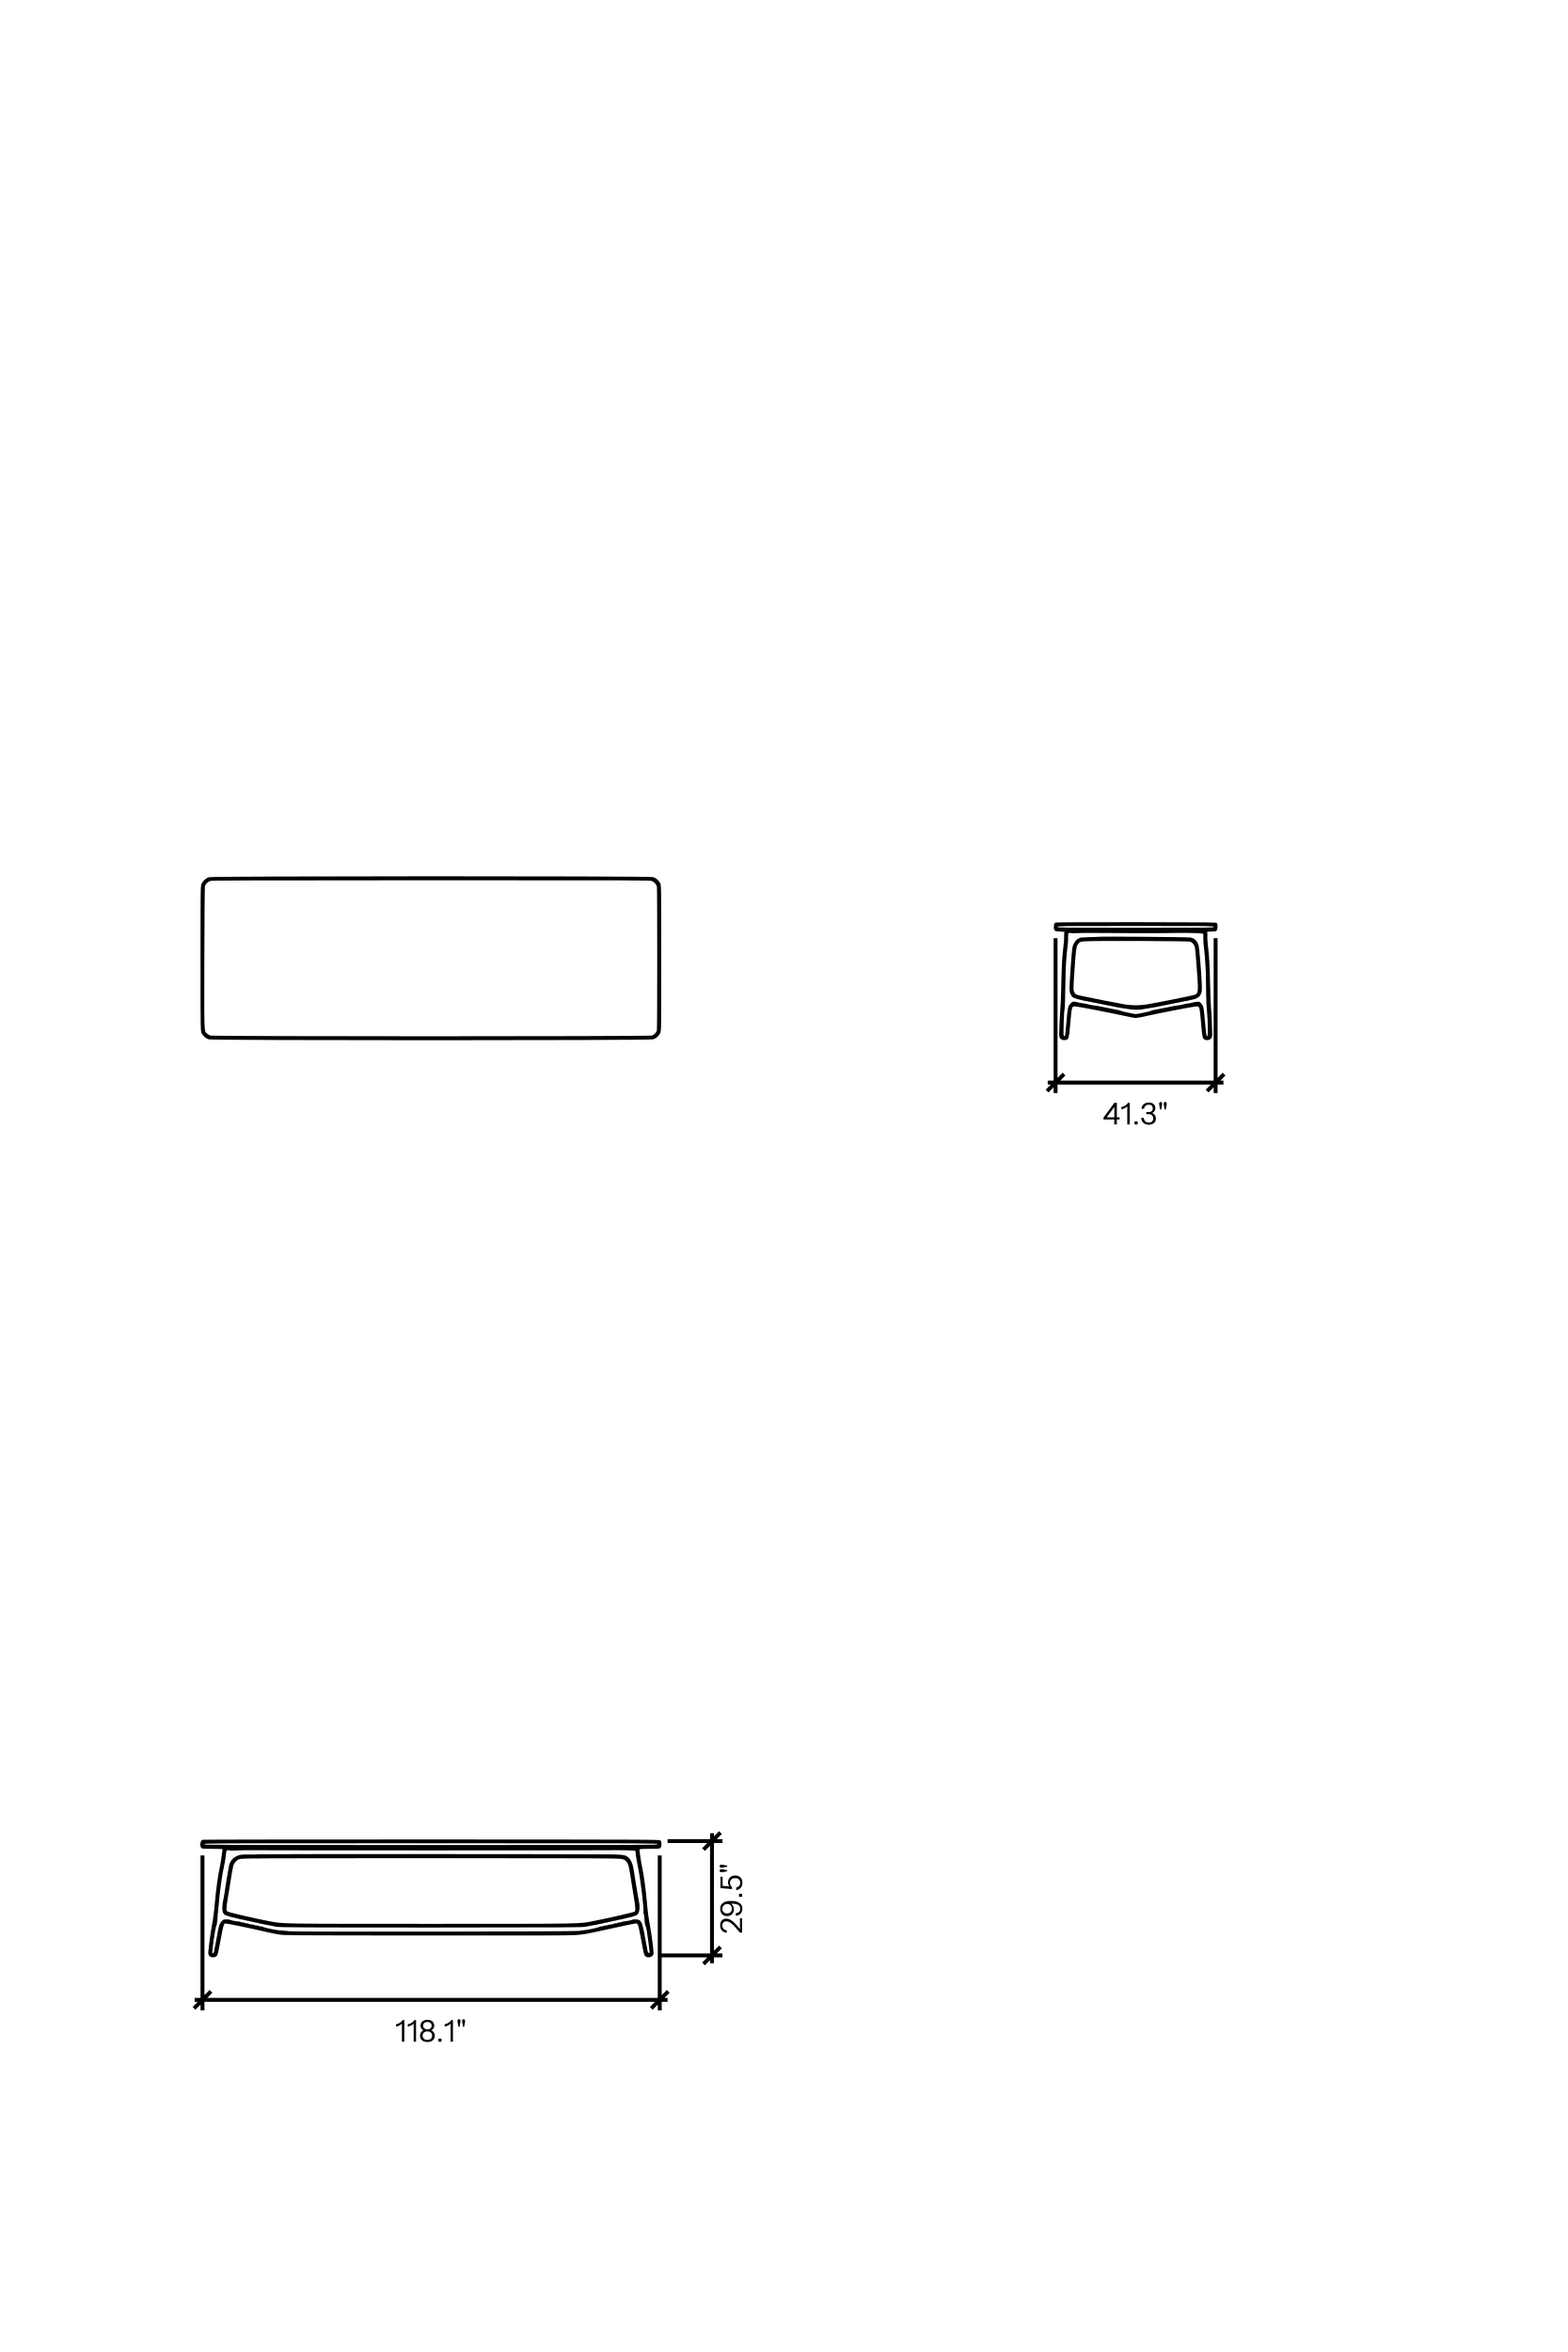
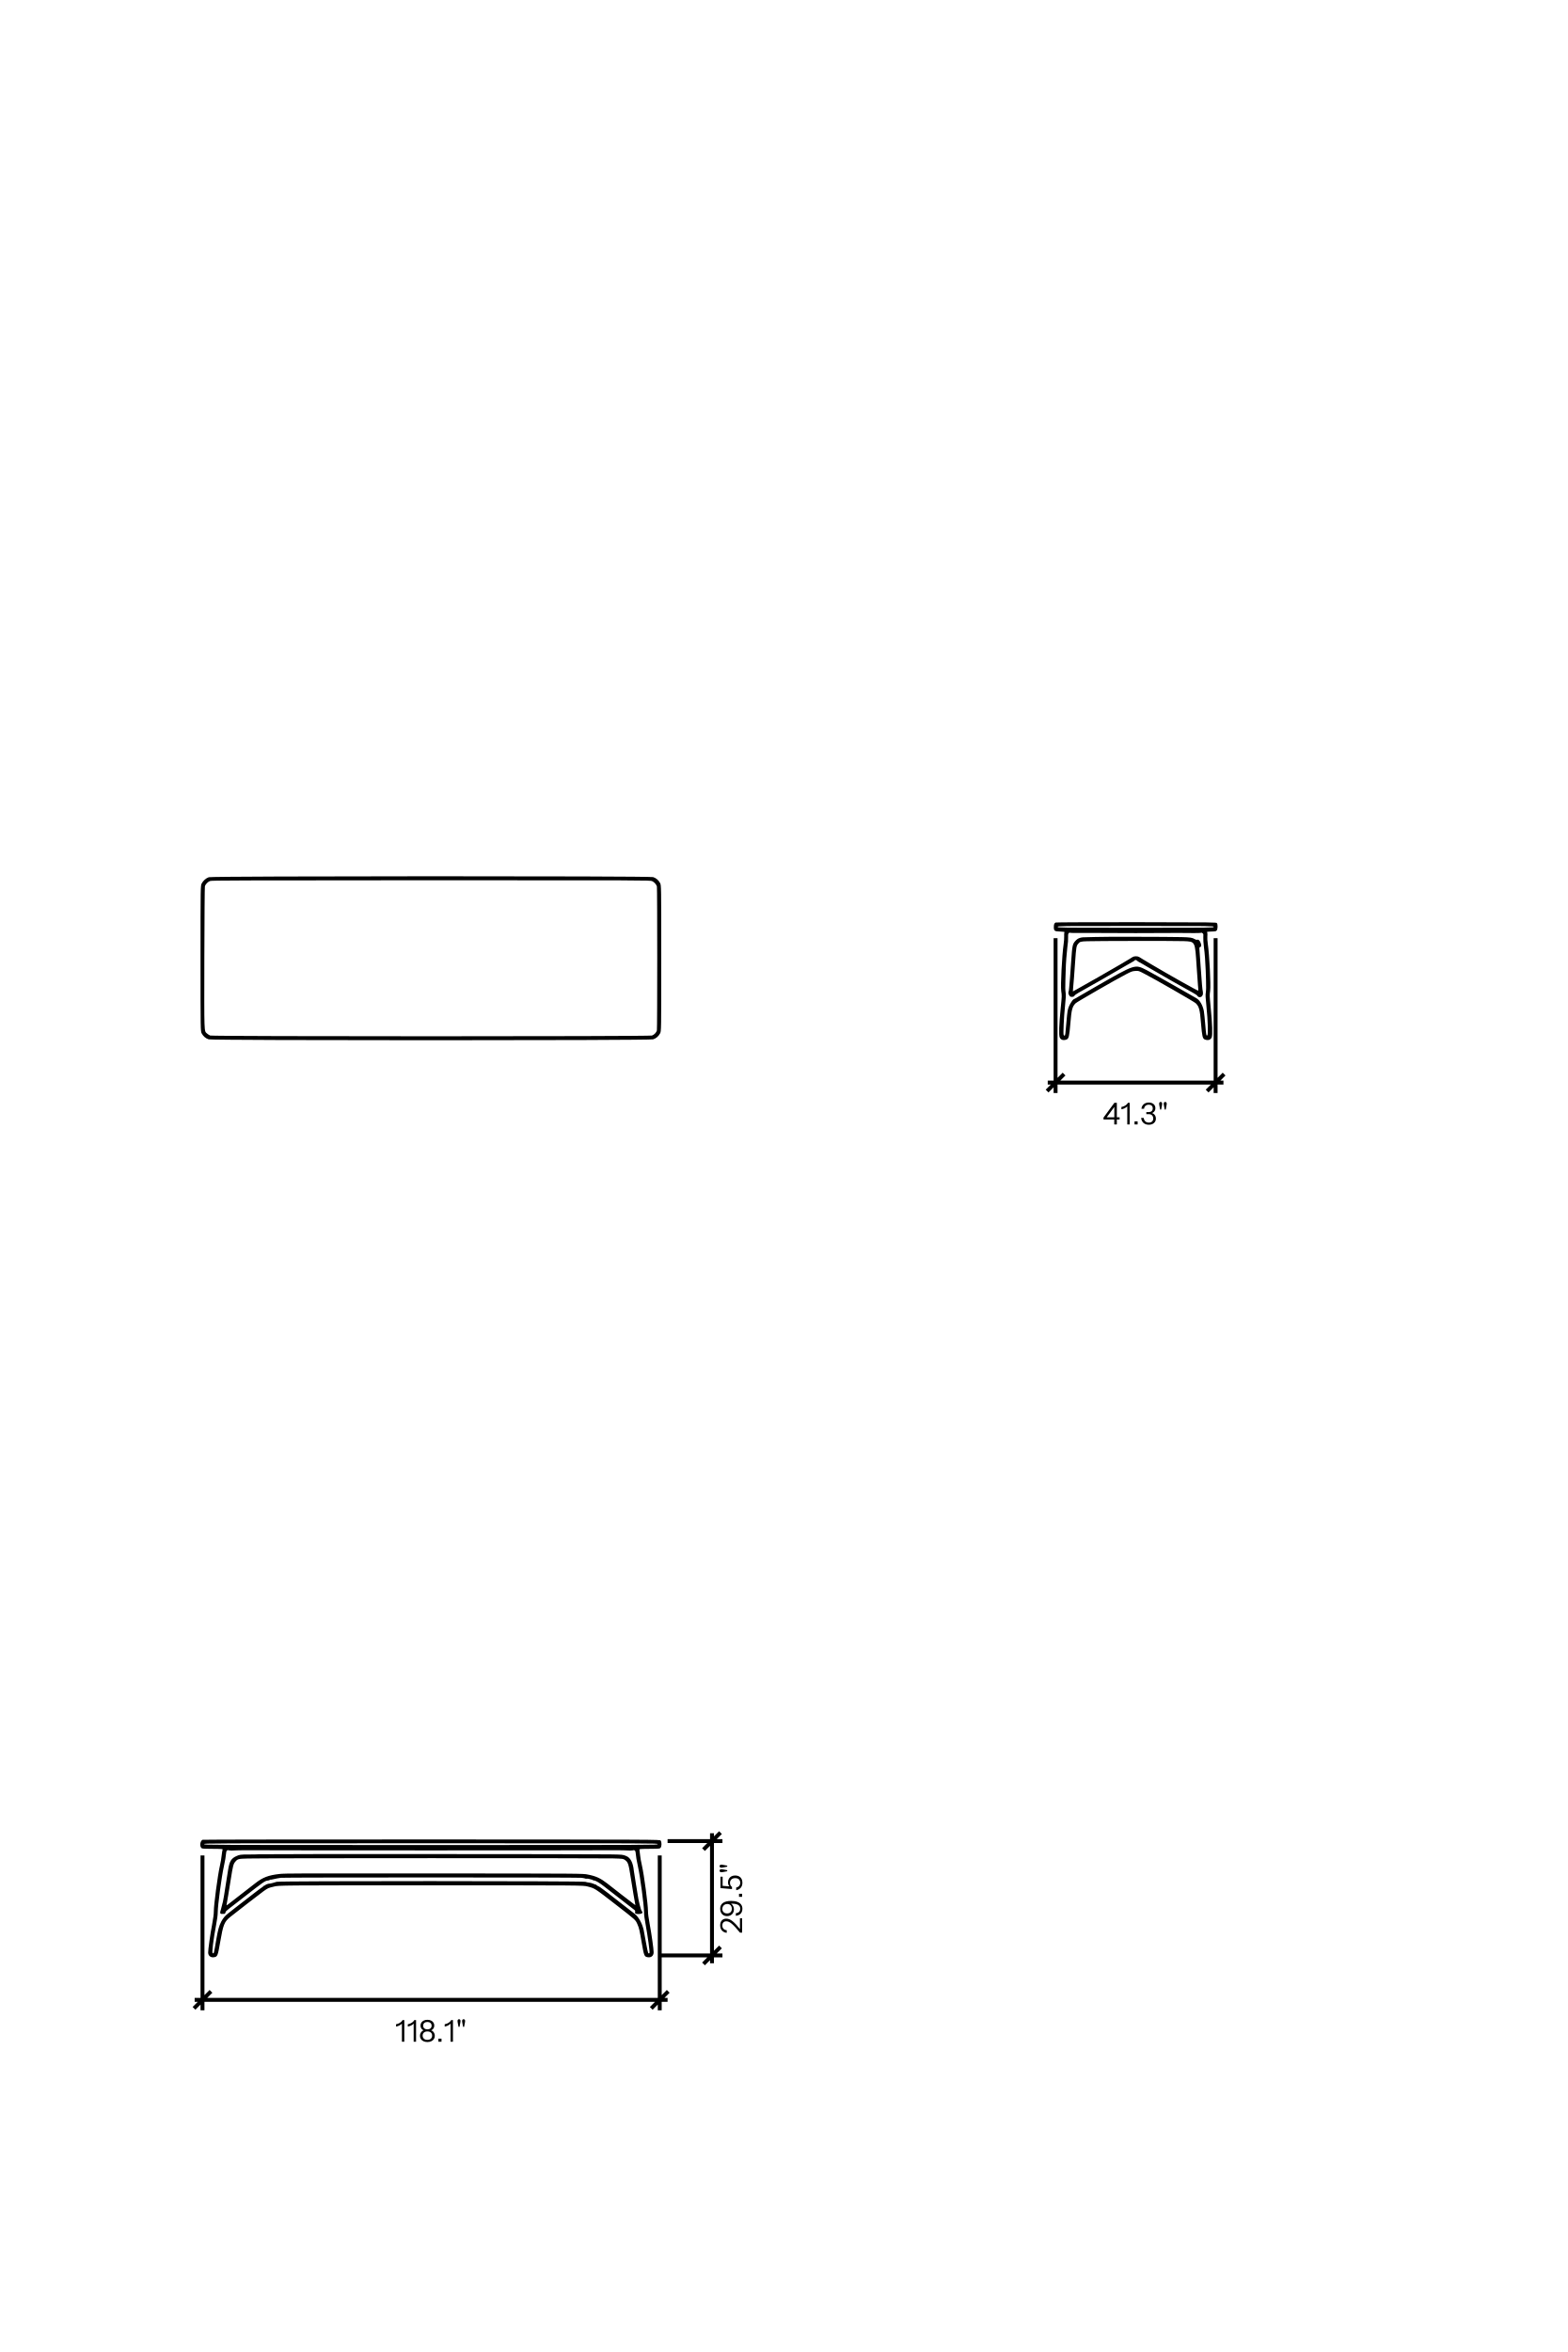
<svg xmlns="http://www.w3.org/2000/svg" width="1200" height="1800" viewBox="0 0 1200 1800">
  <g transform="translate(798.00 697.00) scale(0.333333)">
    <g transform="translate(0,324) scale(0.25,-0.25)" fill="#000000" stroke="none">
-       <path d="M121 1188 c-12 -5 -17 -16 -17 -41 0 -36 6 -41 58 -42 38 -2 42 -2 39 -8 -2 -4 -3 -20 -2 -37 1 -16 -3 -59 -7 -94 -11 -89 -16 -177 -20 -372 -2 -92 -6 -182 -8 -200 -2 -18 -6 -81 -8 -140 -4 -98 -4 -109 2 -123 10 -21 37 -29 64 -19 18 7 22 23 30 115 18 201 15 192 53 190 24 -1 322 -59 449 -87 46 -11 92 -19 102 -19 10 0 56 8 102 19 127 28 425 86 449 87 38 2 35 11 53 -190 8 -92 12 -108 30 -115 27 -10 54 -2 64 20 6 13 6 24 2 124 -2 61 -6 124 -8 142 -2 18 -6 108 -8 200 -4 194 -9 282 -20 373 -5 42 -7 75 -6 91 2 15 1 28 -1 33 -5 8 -4 8 37 10 39 1 43 2 50 10 10 12 11 55 2 67 -5 8 -18 8 -739 9 -417 0 -737 -1 -742 -3z m1451 -40 c0 -8 -3 -8 -716 -8 -713 0 -716 0 -716 8 0 8 3 8 716 8 713 0 716 0 716 -8z m-1232 -57 c39 1 98 2 132 1 76 -2 688 -3 768 0 90 2 233 -2 236 -8 2 -3 2 -19 1 -36 -1 -19 1 -53 6 -94 5 -35 10 -96 12 -136 2 -40 4 -76 5 -82 0 -5 1 -59 2 -120 1 -128 4 -198 11 -270 6 -57 7 -195 2 -200 -8 -8 -12 11 -19 92 -14 161 -16 169 -24 185 -18 34 -31 42 -60 36 -10 -2 -23 -4 -29 -5 -6 -1 -17 -3 -25 -6 -8 -3 -16 -4 -19 -3 -3 1 -11 0 -19 -3 -14 -5 -76 -17 -88 -17 -6 0 -13 -1 -40 -7 -5 -1 -14 -3 -20 -4 -5 -1 -14 -3 -20 -4 -5 -1 -14 -3 -20 -4 -5 -1 -14 -3 -20 -4 -5 -1 -14 -3 -20 -4 -5 -1 -14 -3 -20 -4 -5 -1 -14 -3 -20 -4 -5 -1 -14 -3 -20 -4 -5 -1 -15 -3 -22 -4 -6 -1 -13 -4 -14 -6 -2 -3 -125 -29 -138 -29 -13 0 -136 26 -138 29 -1 2 -8 5 -14 6 -7 1 -16 3 -22 4 -5 1 -14 3 -20 4 -5 1 -14 3 -20 4 -5 1 -14 3 -20 4 -5 1 -14 3 -20 4 -5 1 -14 3 -20 4 -5 1 -14 3 -20 4 -5 1 -14 3 -20 4 -5 1 -14 3 -20 4 -27 6 -34 7 -40 7 -13 0 -75 12 -89 17 -8 3 -15 5 -16 3 -2 -1 -11 0 -22 3 -10 3 -20 5 -22 5 -2 -1 -13 2 -25 5 -26 7 -37 4 -52 -13 -26 -28 -26 -32 -40 -191 -8 -100 -10 -110 -16 -110 -3 0 -6 5 -8 11 -4 20 3 221 8 229 3 4 7 126 8 232 2 165 8 266 20 352 4 23 6 59 5 79 -1 33 0 38 6 43 6 4 10 4 18 1 8 -2 34 -3 81 0z M518 1057 c-1 -1 -34 -2 -75 -3 -81 -2 -104 -4 -106 -10 -1 -2 -4 -4 -6 -4 -10 0 -30 -21 -42 -43 -16 -30 -18 -43 -31 -235 -13 -187 -13 -206 0 -233 6 -11 13 -23 17 -26 8 -6 51 -21 73 -25 7 -1 14 -3 16 -4 1 -1 8 -2 16 -4 8 -1 19 -3 24 -4 6 -1 15 -3 20 -4 6 -1 15 -3 20 -4 6 -1 15 -3 20 -4 6 -1 15 -3 20 -4 6 -1 15 -3 20 -4 6 -1 15 -3 20 -4 6 -1 15 -3 20 -4 6 -1 15 -3 20 -4 6 -1 15 -3 20 -4 6 -1 15 -3 20 -4 6 -1 15 -3 20 -4 6 -1 15 -3 20 -4 6 -1 15 -3 20 -4 6 -1 15 -3 20 -4 6 -1 16 -3 24 -4 8 -1 18 -3 22 -4 4 -1 16 -2 26 -4 10 -1 28 -4 39 -6 24 -5 91 -7 113 -3 17 3 34 6 52 9 8 1 19 3 24 4 6 1 16 3 24 4 8 1 19 3 24 4 6 1 15 3 20 4 6 1 15 3 20 4 6 1 15 3 20 4 6 1 15 3 20 4 6 1 15 3 20 4 6 1 15 3 20 4 6 1 15 3 20 4 6 1 15 3 20 4 6 1 15 3 20 4 6 1 15 3 20 4 6 1 15 3 20 4 6 1 15 3 20 4 6 1 15 3 20 4 6 1 15 3 20 4 6 1 16 3 24 4 8 2 15 3 16 4 2 1 9 3 16 4 37 6 64 19 76 35 19 26 21 38 19 105 -4 109 -23 340 -29 359 -12 40 -40 69 -73 73 -37 5 -838 11 -843 7z m839 -45 c19 -6 37 -28 43 -51 4 -18 22 -247 27 -347 2 -59 -4 -81 -26 -89 -21 -8 -319 -68 -441 -89 -67 -11 -141 -11 -206 0 -70 12 -348 67 -396 78 -50 11 -56 14 -66 34 -10 20 -10 30 2 206 13 185 15 207 28 228 16 28 24 32 88 34 104 5 930 2 947 -4z" />
+       <path d="M121 1188 c-12 -5 -17 -16 -17 -41 0 -36 6 -41 58 -42 38 -2 42 -2 39 -8 -2 -4 -3 -20 -2 -37 1 -16 -2 -48 -5 -70 -15 -105 -29 -381 -22 -432 6 -43 7 -38 -5 -158 -15 -149 -18 -245 -9 -267 10 -24 35 -31 64 -19 19 8 24 27 34 148 10 128 18 155 49 185 14 13 373 220 463 266 50 26 57 28 84 30 31 2 31 2 88 -28 94 -48 453 -255 467 -268 31 -30 39 -57 49 -185 10 -121 15 -140 34 -148 29 -12 54 -5 64 19 9 22 6 122 -9 271 -11 121 -11 111 -5 156 7 54 -7 332 -22 434 -4 25 -5 50 -4 66 2 17 1 30 -1 35 -5 8 -4 8 37 10 39 1 43 2 50 10 10 12 11 55 2 67 -5 8 -18 8 -739 9 -417 0 -737 -1 -742 -3z m1451 -40 c0 -8 -3 -8 -716 -8 -713 0 -716 0 -716 8 0 8 3 8 716 8 713 0 716 0 716 -8z m-1238 -56 c35 0 95 0 132 0 85 -2 692 -2 784 0 37 0 97 0 132 -1 35 0 68 0 73 2 6 3 11 1 17 -5 6 -6 7 -11 5 -37 -1 -19 1 -50 6 -91 7 -50 14 -146 16 -212 0 -5 2 -47 3 -93 2 -56 1 -91 -2 -110 -4 -23 -3 -42 6 -131 13 -126 17 -255 8 -262 -9 -8 -11 0 -19 97 -4 51 -10 108 -13 126 -10 53 -38 102 -69 118 -6 3 -98 56 -205 117 -107 61 -220 124 -252 141 -109 55 -100 58 -462 -149 -99 -57 -185 -106 -192 -111 -7 -4 -15 -8 -18 -9 -7 -3 -32 -42 -41 -64 -12 -29 -15 -47 -23 -142 -10 -120 -11 -127 -18 -127 -3 0 -7 3 -8 7 -5 15 2 162 12 258 9 90 10 108 6 132 -3 20 -4 54 -2 110 1 45 3 87 3 92 1 65 9 162 15 212 6 38 8 73 7 91 -2 36 5 48 24 42 6 -1 40 -2 75 -1z M486 1055 c-20 -1 -55 -2 -78 -2 -57 1 -82 -7 -106 -34 -26 -28 -29 -44 -38 -179 -5 -65 -10 -140 -12 -168 -2 -27 -5 -64 -7 -82 -1 -18 -4 -35 -6 -39 -6 -13 7 -42 21 -45 15 -3 31 1 34 10 1 4 18 16 37 27 61 33 345 195 411 235 35 21 72 42 82 47 10 4 19 11 21 14 4 7 17 6 23 -1 3 -4 12 -10 20 -14 8 -4 44 -24 80 -46 84 -50 367 -211 415 -236 20 -11 38 -23 39 -27 4 -10 20 -16 32 -11 16 6 23 25 19 47 -5 22 -10 79 -21 239 -4 64 -9 128 -10 143 -2 25 -1 28 6 30 12 3 13 14 4 39 -9 23 -21 33 -34 27 -3 -1 -12 2 -19 6 -22 14 -43 17 -122 19 -125 3 -752 4 -791 1z m810 -38 c109 -5 104 4 120 -237 4 -67 10 -143 12 -169 3 -26 4 -48 3 -49 -3 -4 -268 145 -435 244 -36 22 -72 43 -80 48 -8 4 -20 12 -26 16 -8 5 -18 8 -32 8 -14 0 -24 -3 -32 -8 -6 -4 -19 -12 -29 -18 -9 -5 -47 -28 -84 -50 -69 -41 -346 -199 -403 -230 l-31 -17 2 30 c5 53 11 128 19 247 9 127 11 141 27 160 16 20 23 22 83 24 79 3 807 4 886 1z" />
    </g>
  </g>
  <g transform="translate(145.00 1399.00) scale(0.333333)">
    <g transform="translate(0,324) scale(0.25,-0.25)" fill="#000000" stroke="none">
-       <path d="M121 1188 c-21 -9 -29 -53 -13 -73 7 -9 8 -9 103 -10 97 -1 97 -1 93 -10 -2 -5 -5 -29 -8 -54 -2 -25 -9 -64 -14 -88 -18 -82 -38 -222 -48 -340 -8 -92 -16 -153 -30 -227 -6 -33 -16 -101 -22 -150 -10 -80 -11 -92 -6 -104 13 -31 67 -32 81 -2 4 8 17 70 29 137 23 126 29 147 40 152 10 3 202 -36 388 -79 28 -7 75 -16 104 -21 52 -9 52 -9 1344 -10 898 -1 1315 0 1368 3 87 5 109 9 326 57 189 42 245 53 253 50 12 -5 18 -26 41 -152 12 -67 25 -129 29 -137 16 -33 74 -27 84 9 3 14 -16 173 -31 251 -15 78 -22 135 -30 225 -8 98 -27 241 -42 313 -7 32 -15 79 -18 104 -3 25 -7 52 -8 59 -1 13 -1 13 93 14 93 1 94 1 101 10 11 14 11 52 0 66 -7 9 -7 9 -2103 10 -1174 0 -2099 -1 -2104 -3z m4179 -40 c0 -8 -3 -8 -2082 -8 -2079 0 -2082 0 -2082 8 0 8 3 8 2082 8 2079 0 2082 0 2082 -8z m-3862 -58 c33 2 105 3 160 2 123 -2 3106 -2 3242 0 103 2 251 -1 255 -6 1 -1 3 -7 3 -13 2 -28 15 -105 26 -157 21 -103 53 -371 46 -392 -1 -4 0 -12 3 -17 2 -5 5 -20 6 -33 0 -13 2 -30 3 -38 1 -8 2 -17 2 -22 0 -4 3 -12 6 -18 7 -13 16 -65 28 -162 12 -95 11 -86 4 -86 -7 0 -14 12 -16 31 -1 8 -5 32 -10 53 -4 21 -12 66 -18 100 -12 69 -26 107 -44 118 -12 8 -58 10 -67 3 -5 -4 -70 -16 -87 -16 -5 -1 -10 -2 -12 -5 -1 -2 -9 -4 -18 -3 -8 0 -16 -2 -18 -4 -1 -3 -9 -5 -18 -4 -8 0 -16 -2 -18 -4 -1 -3 -14 -6 -28 -7 -14 -1 -27 -4 -28 -6 -1 -2 -9 -4 -18 -3 -8 0 -16 -2 -18 -4 -1 -3 -9 -5 -18 -4 -8 0 -16 -1 -17 -3 -6 -8 -131 -34 -158 -34 -10 1 -22 -2 -29 -5 -15 -6 -2591 -10 -2662 -3 -23 2 -50 5 -60 6 -10 1 -24 2 -32 2 -26 0 -152 27 -157 34 -1 2 -9 3 -17 3 -9 -1 -17 1 -18 4 -2 2 -10 4 -18 4 -9 -1 -17 1 -18 3 -1 2 -14 5 -28 6 -14 1 -27 4 -28 7 -2 2 -10 4 -18 4 -9 -1 -17 1 -18 4 -2 2 -10 4 -18 4 -9 -1 -17 1 -18 4 -2 2 -8 4 -15 4 -15 -1 -73 10 -83 16 -8 3 -33 5 -55 3 -12 0 -34 -24 -42 -45 -5 -12 -13 -48 -19 -81 -6 -33 -14 -77 -18 -98 -5 -21 -9 -44 -10 -52 -3 -26 -13 -43 -20 -32 -5 9 27 229 36 248 3 6 6 14 6 18 0 5 1 14 2 22 2 8 3 19 3 24 0 6 1 24 3 42 2 18 7 64 10 103 10 117 29 256 48 341 9 39 17 94 20 128 1 16 11 23 27 17 8 -3 31 -3 73 -1z M640 1055 c-23 -2 -66 -3 -96 -2 -67 0 -85 -2 -110 -15 -36 -17 -60 -46 -70 -86 -5 -19 -39 -226 -42 -255 -1 -9 -4 -25 -6 -36 -21 -94 -18 -145 9 -163 9 -5 56 -20 75 -23 6 -1 17 -4 26 -6 9 -3 21 -6 28 -7 7 -1 18 -4 25 -6 7 -2 13 -3 13 -2 0 1 4 0 9 -2 5 -2 16 -4 23 -6 19 -3 31 -5 39 -8 4 -1 12 -3 19 -4 7 -1 18 -4 25 -6 7 -2 13 -3 13 -2 0 1 4 0 9 -2 5 -2 16 -4 23 -6 19 -3 31 -5 39 -8 4 -1 13 -3 21 -4 8 -1 19 -3 24 -4 6 -1 15 -3 20 -4 17 -3 30 -6 40 -8 32 -7 244 -8 1442 -8 1241 1 1376 1 1402 8 6 1 15 3 20 4 12 2 30 5 44 8 6 1 16 3 24 4 8 1 17 3 21 4 8 3 20 5 39 8 7 2 18 4 23 6 5 2 9 3 9 2 0 -1 6 0 13 2 7 2 18 5 25 6 7 1 15 3 19 4 8 3 20 5 39 8 7 2 18 4 23 6 5 2 9 3 9 2 0 -1 6 0 13 2 7 2 18 5 25 6 7 1 19 4 28 7 9 2 21 5 26 6 22 3 66 18 73 24 22 19 28 70 15 127 -6 28 -42 244 -48 290 -8 62 -36 111 -71 125 -23 9 -44 11 -151 13 -181 3 -3176 4 -3218 1z m3246 -39 c102 -3 107 -4 130 -31 16 -20 21 -38 38 -149 8 -52 21 -131 28 -175 15 -86 17 -125 9 -132 -9 -7 -229 -58 -393 -90 -115 -23 -82 -23 -1478 -23 -1396 0 -1355 0 -1476 22 -160 31 -386 83 -397 93 -10 9 -9 37 7 130 7 44 20 123 28 173 17 111 22 129 41 150 25 28 30 30 117 32 113 4 3237 4 3346 0z" />
+       <path d="M121 1188 c-21 -9 -29 -53 -13 -73 7 -9 8 -9 103 -10 97 -1 97 -1 93 -10 -2 -5 -5 -28 -8 -51 -2 -23 -9 -65 -16 -94 -20 -87 -56 -358 -56 -420 0 -26 -5 -62 -16 -122 -16 -82 -36 -227 -36 -255 0 -31 25 -50 57 -43 29 5 32 15 53 136 28 163 38 189 94 234 56 45 272 212 304 235 44 31 42 30 96 43 46 12 46 12 1442 12 1396 0 1396 0 1439 -11 67 -17 64 -15 255 -163 193 -150 184 -141 204 -186 14 -30 20 -58 38 -164 21 -121 24 -131 53 -136 33 -7 57 12 57 45 0 30 -20 172 -36 257 -11 60 -16 96 -16 122 0 62 -36 333 -56 420 -7 29 -14 69 -16 90 -2 21 -5 43 -6 49 -2 11 -2 11 93 12 93 1 94 1 101 10 11 14 11 52 0 66 -7 9 -7 9 -2103 10 -1174 0 -2099 -1 -2104 -3z m4179 -40 c0 -8 -3 -8 -2082 -8 -2079 0 -2082 0 -2082 8 0 8 3 8 2082 8 2079 0 2082 0 2082 -8z m-3864 -57 c34 1 107 2 162 1 129 -2 3113 -2 3242 0 54 1 126 0 160 -1 41 -3 66 -2 73 0 13 6 24 -2 25 -17 3 -34 11 -85 22 -132 20 -88 56 -358 56 -420 0 -26 5 -62 16 -122 17 -91 38 -242 34 -251 -3 -7 -9 -6 -13 2 -2 4 -11 45 -19 91 -8 46 -18 100 -22 120 -15 62 -47 119 -82 146 -4 3 -29 22 -54 42 -25 20 -61 48 -80 62 -19 14 -35 27 -36 28 -1 1 -9 8 -18 14 -9 7 -17 13 -18 14 -2 3 -69 54 -85 65 -5 3 -15 11 -23 17 -8 5 -19 12 -25 14 -6 3 -11 6 -11 8 0 2 -6 5 -13 6 -7 2 -18 6 -24 9 -6 3 -19 6 -28 7 -9 1 -27 4 -39 8 -32 8 -2813 9 -2835 0 -19 -7 -64 -18 -68 -17 -5 2 -37 -10 -37 -14 0 -1 -3 -3 -6 -3 -3 0 -6 -1 -7 -3 0 -2 -10 -9 -21 -17 -11 -8 -22 -15 -24 -17 -2 -2 -21 -16 -42 -32 -21 -16 -39 -30 -40 -31 -1 -1 -9 -7 -18 -14 -9 -6 -17 -13 -18 -14 -1 -1 -21 -16 -44 -34 -23 -18 -45 -34 -48 -37 -13 -10 -55 -44 -70 -55 -30 -23 -48 -44 -65 -76 -22 -43 -30 -73 -47 -170 -22 -129 -21 -128 -33 -120 -8 4 8 132 31 252 11 60 16 96 16 122 0 62 36 332 56 420 11 47 19 98 22 132 1 15 12 23 25 17 8 -2 31 -3 73 0z M642 1055 c-22 -1 -67 -3 -100 -2 -71 0 -83 -2 -111 -15 -47 -21 -63 -48 -75 -122 -4 -30 -15 -92 -22 -138 -8 -46 -15 -92 -16 -102 -3 -26 -15 -81 -27 -121 -15 -48 -13 -51 32 -47 3 0 6 6 8 12 2 10 10 18 35 37 17 14 80 62 138 107 180 140 189 147 219 150 8 1 16 4 16 6 1 2 3 3 5 2 1 -1 10 0 18 2 30 7 56 12 78 15 28 4 2726 4 2758 0 13 -1 29 -4 35 -6 5 -3 14 -4 18 -2 5 1 17 -1 27 -4 10 -4 18 -5 18 -4 0 2 2 1 3 -2 2 -3 9 -6 16 -6 18 -2 53 -23 95 -56 67 -53 250 -195 268 -208 15 -11 18 -14 16 -23 -4 -17 3 -22 32 -22 31 0 44 12 29 27 -8 7 -32 105 -37 147 -1 8 -9 57 -18 110 -9 53 -17 104 -18 114 -7 74 -31 120 -70 135 -31 13 -34 13 -150 15 -171 3 -3178 4 -3220 1z m3247 -38 c95 -3 95 -3 112 -15 27 -19 33 -36 49 -138 20 -127 42 -256 45 -268 2 -10 2 -10 -13 2 -24 17 -202 156 -244 189 -62 48 -102 67 -180 82 -44 9 -44 9 -1410 10 -1218 1 -1372 1 -1421 -5 -103 -12 -153 -31 -222 -85 -48 -37 -205 -160 -241 -187 -25 -19 -25 -19 -22 -6 5 24 21 123 38 230 19 122 24 141 41 160 22 26 28 28 117 30 114 4 3237 4 3351 1z" />
    </g>
  </g>
  <g transform="translate(145.00 662.00) scale(0.333333)">
    <g transform="translate(0,429) scale(0.25,-0.25)" fill="#000000" stroke="none">
      <path d="M178 1604 c-26 -9 -52 -32 -65 -57 -11 -21 -11 -21 -11 -689 0 -668 0 -668 11 -689 14 -26 37 -46 64 -54 34 -11 4048 -11 4082 0 27 8 50 28 64 54 11 21 11 21 11 691 0 670 0 670 -11 691 -14 26 -37 46 -64 54 -34 11 -4050 10 -4081 -1z m4072 -36 c19 -8 40 -32 44 -49 4 -17 4 -1305 0 -1322 -5 -19 -24 -39 -45 -47 -28 -9 -4030 -9 -4058 0 -9 4 -23 12 -30 19 -27 26 -25 -16 -24 695 1 353 3 648 5 655 4 19 27 43 47 50 15 6 252 6 2031 7 1950 0 2015 0 2030 -8z" />
    </g>
  </g>
  <path d="M808.0 718.0L808.0 836.5M801.5 835.0L814.5 822.0M930.5 718.0L930.5 836.5M924.0 835.0L937.0 822.0M802.0 828.5L936.5 828.5M155.0 1420.0L155.0 1538.5M148.5 1537.0L161.5 1524.0M505.0 1420.0L505.0 1538.5M498.5 1537.0L511.5 1524.0M149.0 1530.5L511.0 1530.5M505.0 1496.5L553.0 1496.5M538.5 1503.0L551.5 1490.0M511.0 1409.0L553.0 1409.0M538.5 1415.5L551.5 1402.5M545.0 1502.5L545.0 1403.0" fill="none" stroke="#000000" stroke-width="3.0" stroke-linecap="butt" />
  <path d="M852.92 860.55V856.18L852.966 855.72V846.267H853.587L846.595 855.835L845.974 855.076H857.014V856.732H844.686V855.306L853.012 843.99H854.898V860.55ZM862.879 860.55V845.876L863.362 845.991Q863.086 846.612 862.304 847.233Q861.522 847.854 860.498 848.314Q859.475 848.774 858.394 848.935V847.164Q859.475 846.98 860.464 846.52Q861.453 846.06 862.223 845.404Q862.994 844.749 863.362 843.99H864.719V860.55ZM868.445 860.55V858.181H870.814V860.55ZM879.37 860.78Q877.714 860.78 876.46 860.17Q875.207 859.561 874.436 858.388Q873.666 857.215 873.482 855.559H875.46Q875.713 857.284 876.725 858.204Q877.737 859.124 879.393 859.124Q880.957 859.124 881.854 858.296Q882.751 857.468 882.751 856.042Q882.751 854.547 881.877 853.615Q881.003 852.684 879.531 852.684H877.461V851.074H879.462Q880.796 851.074 881.589 850.303Q882.383 849.533 882.383 848.245Q882.383 846.888 881.543 846.152Q880.704 845.416 879.278 845.416Q877.875 845.416 876.886 846.232Q875.897 847.049 875.713 848.567H873.712Q873.85 847.095 874.586 846.025Q875.322 844.956 876.552 844.358Q877.783 843.76 879.324 843.76Q880.819 843.76 881.969 844.289Q883.119 844.818 883.763 845.795Q884.407 846.773 884.407 848.084Q884.407 849.257 883.878 850.154Q883.349 851.051 882.44 851.557Q881.532 852.063 880.359 852.063L880.221 851.58Q881.624 851.58 882.647 852.166Q883.671 852.753 884.234 853.765Q884.798 854.777 884.798 856.111Q884.798 857.491 884.108 858.549Q883.418 859.607 882.199 860.193Q880.98 860.78 879.37 860.78ZM888.041 849.165 887.466 846.129Q887.374 845.669 887.328 845.266Q887.282 844.864 887.282 844.565Q887.282 844.197 887.431 843.909Q887.581 843.622 887.834 843.461Q888.087 843.3 888.432 843.3Q888.777 843.3 889.041 843.461Q889.306 843.622 889.444 843.909Q889.582 844.197 889.582 844.565Q889.582 844.864 889.536 845.266Q889.49 845.669 889.398 846.129L888.823 849.165ZM891.537 849.165 890.962 846.129Q890.87 845.669 890.824 845.266Q890.778 844.864 890.778 844.565Q890.778 844.197 890.927 843.909Q891.077 843.622 891.33 843.461Q891.583 843.3 891.928 843.3Q892.273 843.3 892.537 843.461Q892.802 843.622 892.94 843.909Q893.078 844.197 893.078 844.565Q893.078 844.864 893.032 845.266Q892.986 845.669 892.894 846.129L892.319 849.165Z" fill="#000000" />
  <path d="M307.644 1562.55V1547.876L308.127 1547.991Q307.851 1548.612 307.069 1549.233Q306.287 1549.854 305.264 1550.314Q304.24 1550.774 303.159 1550.935V1549.164Q304.24 1548.98 305.229 1548.52Q306.218 1548.06 306.989 1547.405Q307.759 1546.749 308.127 1545.99H309.484V1562.55ZM316.637 1562.55V1547.876L317.12 1547.991Q316.844 1548.612 316.062 1549.233Q315.28 1549.854 314.256 1550.314Q313.233 1550.774 312.152 1550.935V1549.164Q313.233 1548.98 314.222 1548.52Q315.211 1548.06 315.981 1547.405Q316.752 1546.749 317.12 1545.99H318.477V1562.55ZM327.148 1562.78Q325.4 1562.78 324.123 1562.159Q322.847 1561.538 322.157 1560.457Q321.467 1559.376 321.467 1558.042Q321.467 1556.8 322.019 1555.788Q322.571 1554.776 323.502 1554.178Q324.434 1553.58 325.561 1553.58L325.607 1554.063Q324.549 1554.063 323.698 1553.545Q322.847 1553.028 322.364 1552.131Q321.881 1551.234 321.881 1550.153Q321.881 1548.865 322.548 1547.876Q323.215 1546.887 324.411 1546.323Q325.607 1545.76 327.171 1545.76Q328.735 1545.76 329.908 1546.323Q331.081 1546.887 331.748 1547.876Q332.415 1548.865 332.415 1550.13Q332.415 1551.234 331.932 1552.119Q331.449 1553.005 330.598 1553.534Q329.747 1554.063 328.666 1554.063L328.735 1553.58Q329.885 1553.58 330.805 1554.178Q331.725 1554.776 332.277 1555.788Q332.829 1556.8 332.829 1558.042Q332.829 1559.376 332.139 1560.457Q331.449 1561.538 330.172 1562.159Q328.896 1562.78 327.148 1562.78ZM327.148 1561.124Q328.827 1561.124 329.804 1560.227Q330.782 1559.33 330.782 1557.858Q330.782 1556.386 329.816 1555.535Q328.85 1554.684 327.148 1554.684Q325.446 1554.684 324.48 1555.535Q323.514 1556.386 323.514 1557.858Q323.514 1559.33 324.491 1560.227Q325.469 1561.124 327.148 1561.124ZM327.148 1553.074Q328.666 1553.074 329.529 1552.315Q330.391 1551.556 330.391 1550.291Q330.391 1548.98 329.494 1548.198Q328.597 1547.416 327.148 1547.416Q325.676 1547.416 324.79 1548.198Q323.905 1548.98 323.905 1550.291Q323.905 1551.556 324.779 1552.315Q325.653 1553.074 327.148 1553.074ZM335.589 1562.55V1560.181H337.958V1562.55ZM344.881 1562.55V1547.876L345.364 1547.991Q345.088 1548.612 344.306 1549.233Q343.524 1549.854 342.5 1550.314Q341.477 1550.774 340.396 1550.935V1549.164Q341.477 1548.98 342.466 1548.52Q343.455 1548.06 344.226 1547.405Q344.996 1546.749 345.364 1545.99H346.721V1562.55ZM350.976 1551.165 350.401 1548.129Q350.309 1547.669 350.263 1547.266Q350.217 1546.864 350.217 1546.565Q350.217 1546.197 350.366 1545.909Q350.516 1545.622 350.769 1545.461Q351.022 1545.3 351.367 1545.3Q351.712 1545.3 351.976 1545.461Q352.241 1545.622 352.379 1545.909Q352.517 1546.197 352.517 1546.565Q352.517 1546.864 352.471 1547.266Q352.425 1547.669 352.333 1548.129L351.758 1551.165ZM354.472 1551.165 353.897 1548.129Q353.805 1547.669 353.759 1547.266Q353.713 1546.864 353.713 1546.565Q353.713 1546.197 353.862 1545.909Q354.012 1545.622 354.265 1545.461Q354.518 1545.3 354.863 1545.3Q355.208 1545.3 355.472 1545.461Q355.737 1545.622 355.875 1545.909Q356.013 1546.197 356.013 1546.565Q356.013 1546.864 355.967 1547.266Q355.921 1547.669 355.829 1548.129L355.254 1551.165Z" fill="#000000" />
  <path d="M568.05 1479.062H566.44Q564.393 1476.578 562.852 1474.91Q561.311 1473.243 560.115 1472.242Q558.919 1471.242 557.918 1470.816Q556.918 1470.391 555.952 1470.391Q554.526 1470.391 553.721 1471.242Q552.916 1472.093 552.916 1473.588Q552.916 1475.129 553.79 1476.072Q554.664 1477.015 556.297 1477.222V1479.2Q554.043 1478.97 552.651 1477.463Q551.26 1475.957 551.26 1473.45Q551.26 1471.127 552.502 1469.747Q553.744 1468.367 555.906 1468.367Q557.079 1468.367 558.252 1468.815Q559.425 1469.264 560.713 1470.287Q562.001 1471.311 563.553 1472.978Q565.106 1474.646 567.061 1477.107L566.394 1477.544V1468.091H568.05ZM568.28 1460.823Q568.28 1462.272 567.716 1463.422Q567.153 1464.572 566.037 1465.285Q564.922 1465.998 563.243 1466.205V1464.181Q565.037 1463.951 565.83 1463.054Q566.624 1462.157 566.624 1460.777Q566.624 1459.765 566.21 1459.029Q565.796 1458.293 564.945 1457.81Q564.094 1457.327 562.771 1457.097Q561.449 1456.867 559.632 1456.867H558.137L558.206 1456.338Q559.264 1456.545 560.081 1457.258Q560.897 1457.971 561.345 1459.029Q561.794 1460.087 561.794 1461.306Q561.794 1462.824 561.115 1463.974Q560.437 1465.124 559.241 1465.779Q558.045 1466.435 556.527 1466.435Q554.917 1466.435 553.744 1465.722Q552.571 1465.009 551.915 1463.732Q551.26 1462.456 551.26 1460.8Q551.26 1457.856 553.399 1456.326Q555.538 1454.797 559.678 1454.797Q562.438 1454.797 564.359 1455.498Q566.279 1456.2 567.279 1457.545Q568.28 1458.891 568.28 1460.823ZM560.184 1460.823Q560.184 1459.236 559.287 1458.189Q558.39 1457.143 556.711 1457.143Q555.584 1457.143 554.733 1457.637Q553.882 1458.132 553.399 1458.983Q552.916 1459.834 552.916 1460.915Q552.916 1462.456 553.893 1463.41Q554.871 1464.365 556.573 1464.365Q558.206 1464.365 559.195 1463.433Q560.184 1462.502 560.184 1460.823ZM568.05 1451.669H565.681V1449.3H568.05ZM568.28 1440.836Q568.28 1443.297 566.957 1444.769Q565.635 1446.241 563.519 1446.563V1444.539Q565.014 1444.24 565.819 1443.262Q566.624 1442.285 566.624 1440.882Q566.624 1439.41 565.704 1438.386Q564.784 1437.363 562.783 1437.363Q560.782 1437.363 559.781 1438.386Q558.781 1439.41 558.781 1440.974Q558.781 1442.101 559.241 1442.929Q559.701 1443.757 560.322 1444.033V1445.735L551.49 1444.976V1436.236H553.146V1443.849L552.456 1443.205L559.126 1443.734L558.965 1444.171Q558.275 1443.757 557.769 1442.837Q557.263 1441.917 557.263 1440.583Q557.263 1439.042 557.93 1437.858Q558.597 1436.673 559.827 1435.994Q561.058 1435.316 562.783 1435.316Q564.508 1435.316 565.738 1435.994Q566.969 1436.673 567.624 1437.903Q568.28 1439.134 568.28 1440.836ZM556.665 1432.073 553.629 1432.648Q553.169 1432.74 552.766 1432.786Q552.364 1432.832 552.065 1432.832Q551.697 1432.832 551.409 1432.682Q551.122 1432.533 550.961 1432.28Q550.8 1432.027 550.8 1431.682Q550.8 1431.337 550.961 1431.072Q551.122 1430.808 551.409 1430.67Q551.697 1430.532 552.065 1430.532Q552.364 1430.532 552.766 1430.578Q553.169 1430.624 553.629 1430.716L556.665 1431.291ZM556.665 1428.577 553.629 1429.152Q553.169 1429.244 552.766 1429.29Q552.364 1429.336 552.065 1429.336Q551.697 1429.336 551.409 1429.186Q551.122 1429.037 550.961 1428.784Q550.8 1428.531 550.8 1428.186Q550.8 1427.841 550.961 1427.576Q551.122 1427.312 551.409 1427.174Q551.697 1427.036 552.065 1427.036Q552.364 1427.036 552.766 1427.082Q553.169 1427.128 553.629 1427.22L556.665 1427.795Z" fill="#000000" />
</svg>
